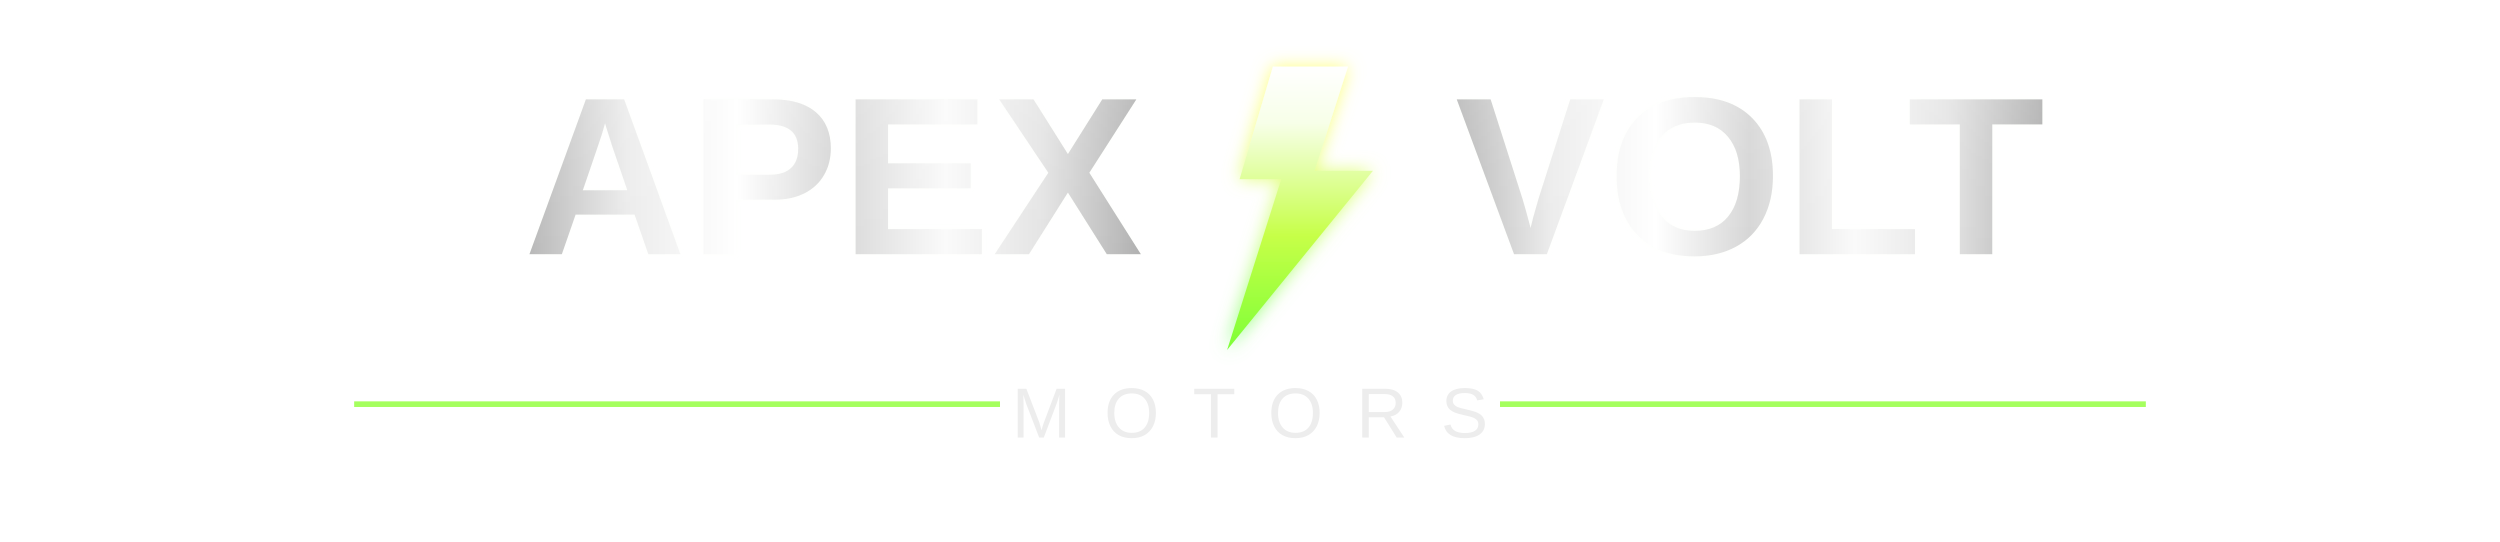
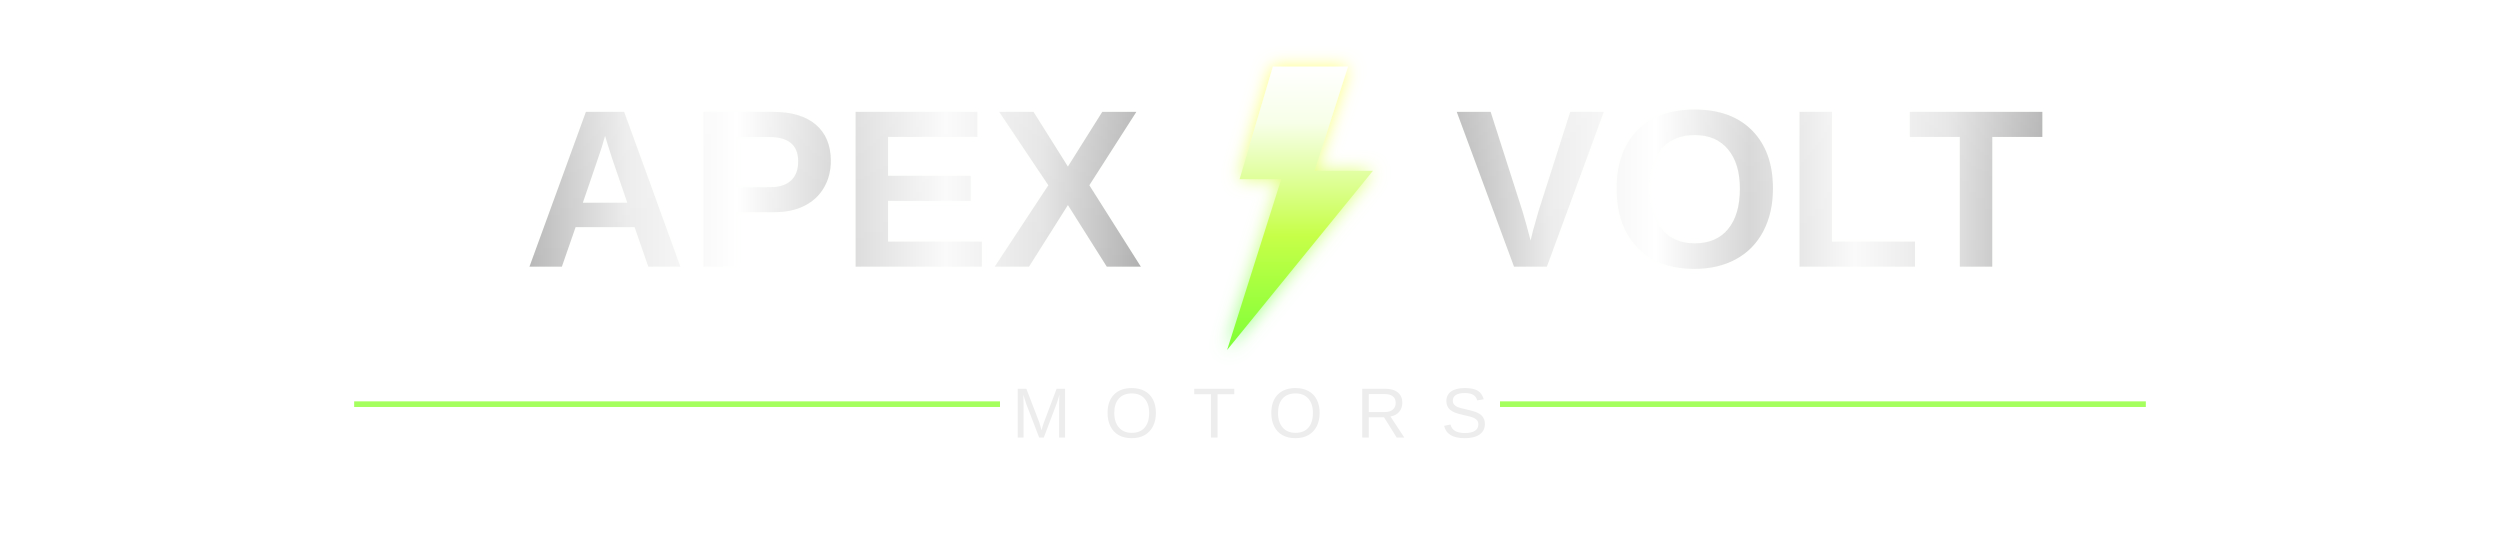
<svg xmlns="http://www.w3.org/2000/svg" width="1200" height="260" viewBox="0 0 1200 260">
  <defs>
    <linearGradient id="chromeMain" x1="0%" y1="0%" x2="100%" y2="0%">
      <stop offset="0%" stop-color="#b8b8b8" />
      <stop offset="16%" stop-color="#ececec" />
      <stop offset="34%" stop-color="#ffffff" />
      <stop offset="50%" stop-color="#d6d6d6" />
      <stop offset="68%" stop-color="#fafafa" />
      <stop offset="84%" stop-color="#e4e4e4" />
      <stop offset="100%" stop-color="#b0b0b0" />
    </linearGradient>
    <linearGradient id="chromeSoftTop" x1="0%" y1="0%" x2="0%" y2="100%">
      <stop offset="0%" stop-color="#ffffff" stop-opacity="0.30" />
      <stop offset="45%" stop-color="#ffffff" stop-opacity="0.10" />
      <stop offset="100%" stop-color="#ffffff" stop-opacity="0" />
    </linearGradient>
    <linearGradient id="boltFill" x1="0%" y1="0%" x2="0%" y2="100%">
      <stop offset="0%" stop-color="#ffffff" />
      <stop offset="20%" stop-color="#f7ffe8" />
      <stop offset="60%" stop-color="#c6ff47" />
      <stop offset="100%" stop-color="#7dff37" />
    </linearGradient>
    <filter id="greenGlow" x="-80%" y="-80%" width="260%" height="260%">
      <feGaussianBlur stdDeviation="4.2" result="blur" />
      <feColorMatrix in="blur" type="matrix" values="1 0 0 0 0                 0 1 0 0 0.98                 0 0 0 0 0.18                 0 0 0 0.95 0" />
      <feMerge>
        <feMergeNode />
        <feMergeNode in="SourceGraphic" />
      </feMerge>
    </filter>
    <filter id="textGlow" x="-40%" y="-40%" width="180%" height="180%">
      <feGaussianBlur in="SourceAlpha" stdDeviation="1.4" result="blur" />
      <feOffset dx="0" dy="0" result="offsetBlur" />
      <feFlood flood-color="#f8fff0" flood-opacity="0.22" result="softColor" />
      <feComposite in="softColor" in2="offsetBlur" operator="in" result="softGlow" />
      <feMerge>
        <feMergeNode in="softGlow" />
        <feMergeNode in="SourceGraphic" />
      </feMerge>
    </filter>
    <style>
      .word {
        font-family: Arial, Helvetica, sans-serif;
        font-weight: 800;
        font-size: 108px;
        letter-spacing: 1px;
        fill: url(#chromeMain);
        filter: url(#textGlow);
      }

      .wordSoft {
        font-family: Arial, Helvetica, sans-serif;
        font-weight: 800;
        font-size: 108px;
        letter-spacing: 1px;
        fill: url(#chromeSoftTop);
        opacity: 0.42;
      }

      .motors {
        font-family: Arial, Helvetica, sans-serif;
        font-weight: 500;
        font-size: 34px;
        letter-spacing: 16px;
        fill: #ededed;
      }
    </style>
  </defs>
  <g transform="translate(600 110)" text-anchor="middle">
-     <text class="word" x="-200" y="12">APEX</text>
-     <text class="wordSoft" x="-200" y="12">APEX</text>
-     <text class="word" x="240" y="12">VOLT</text>
-     <text class="wordSoft" x="240" y="12">VOLT</text>
+     <text class="word" x="-200" y="18">APEX</text>
+     <text class="wordSoft" x="-200" y="18">APEX</text>
+     <text class="word" x="240" y="18">VOLT</text>
+     <text class="wordSoft" x="240" y="18">VOLT</text>
    <g transform="translate(-15 -78)" filter="url(#greenGlow)">
      <path d="M26 0 L10 54 L30 54 L4 136 L74 50 L46 50 L62 0 Z" fill="url(#boltFill)" />
    </g>
    <line x1="-430" y1="84" x2="-120" y2="84" stroke="#9bff4d" stroke-opacity="0.9" stroke-width="2.7" />
    <line x1="120" y1="84" x2="430" y2="84" stroke="#9bff4d" stroke-opacity="0.9" stroke-width="2.7" />
    <text class="motors" x="0" y="100">MOTORS</text>
  </g>
</svg>
